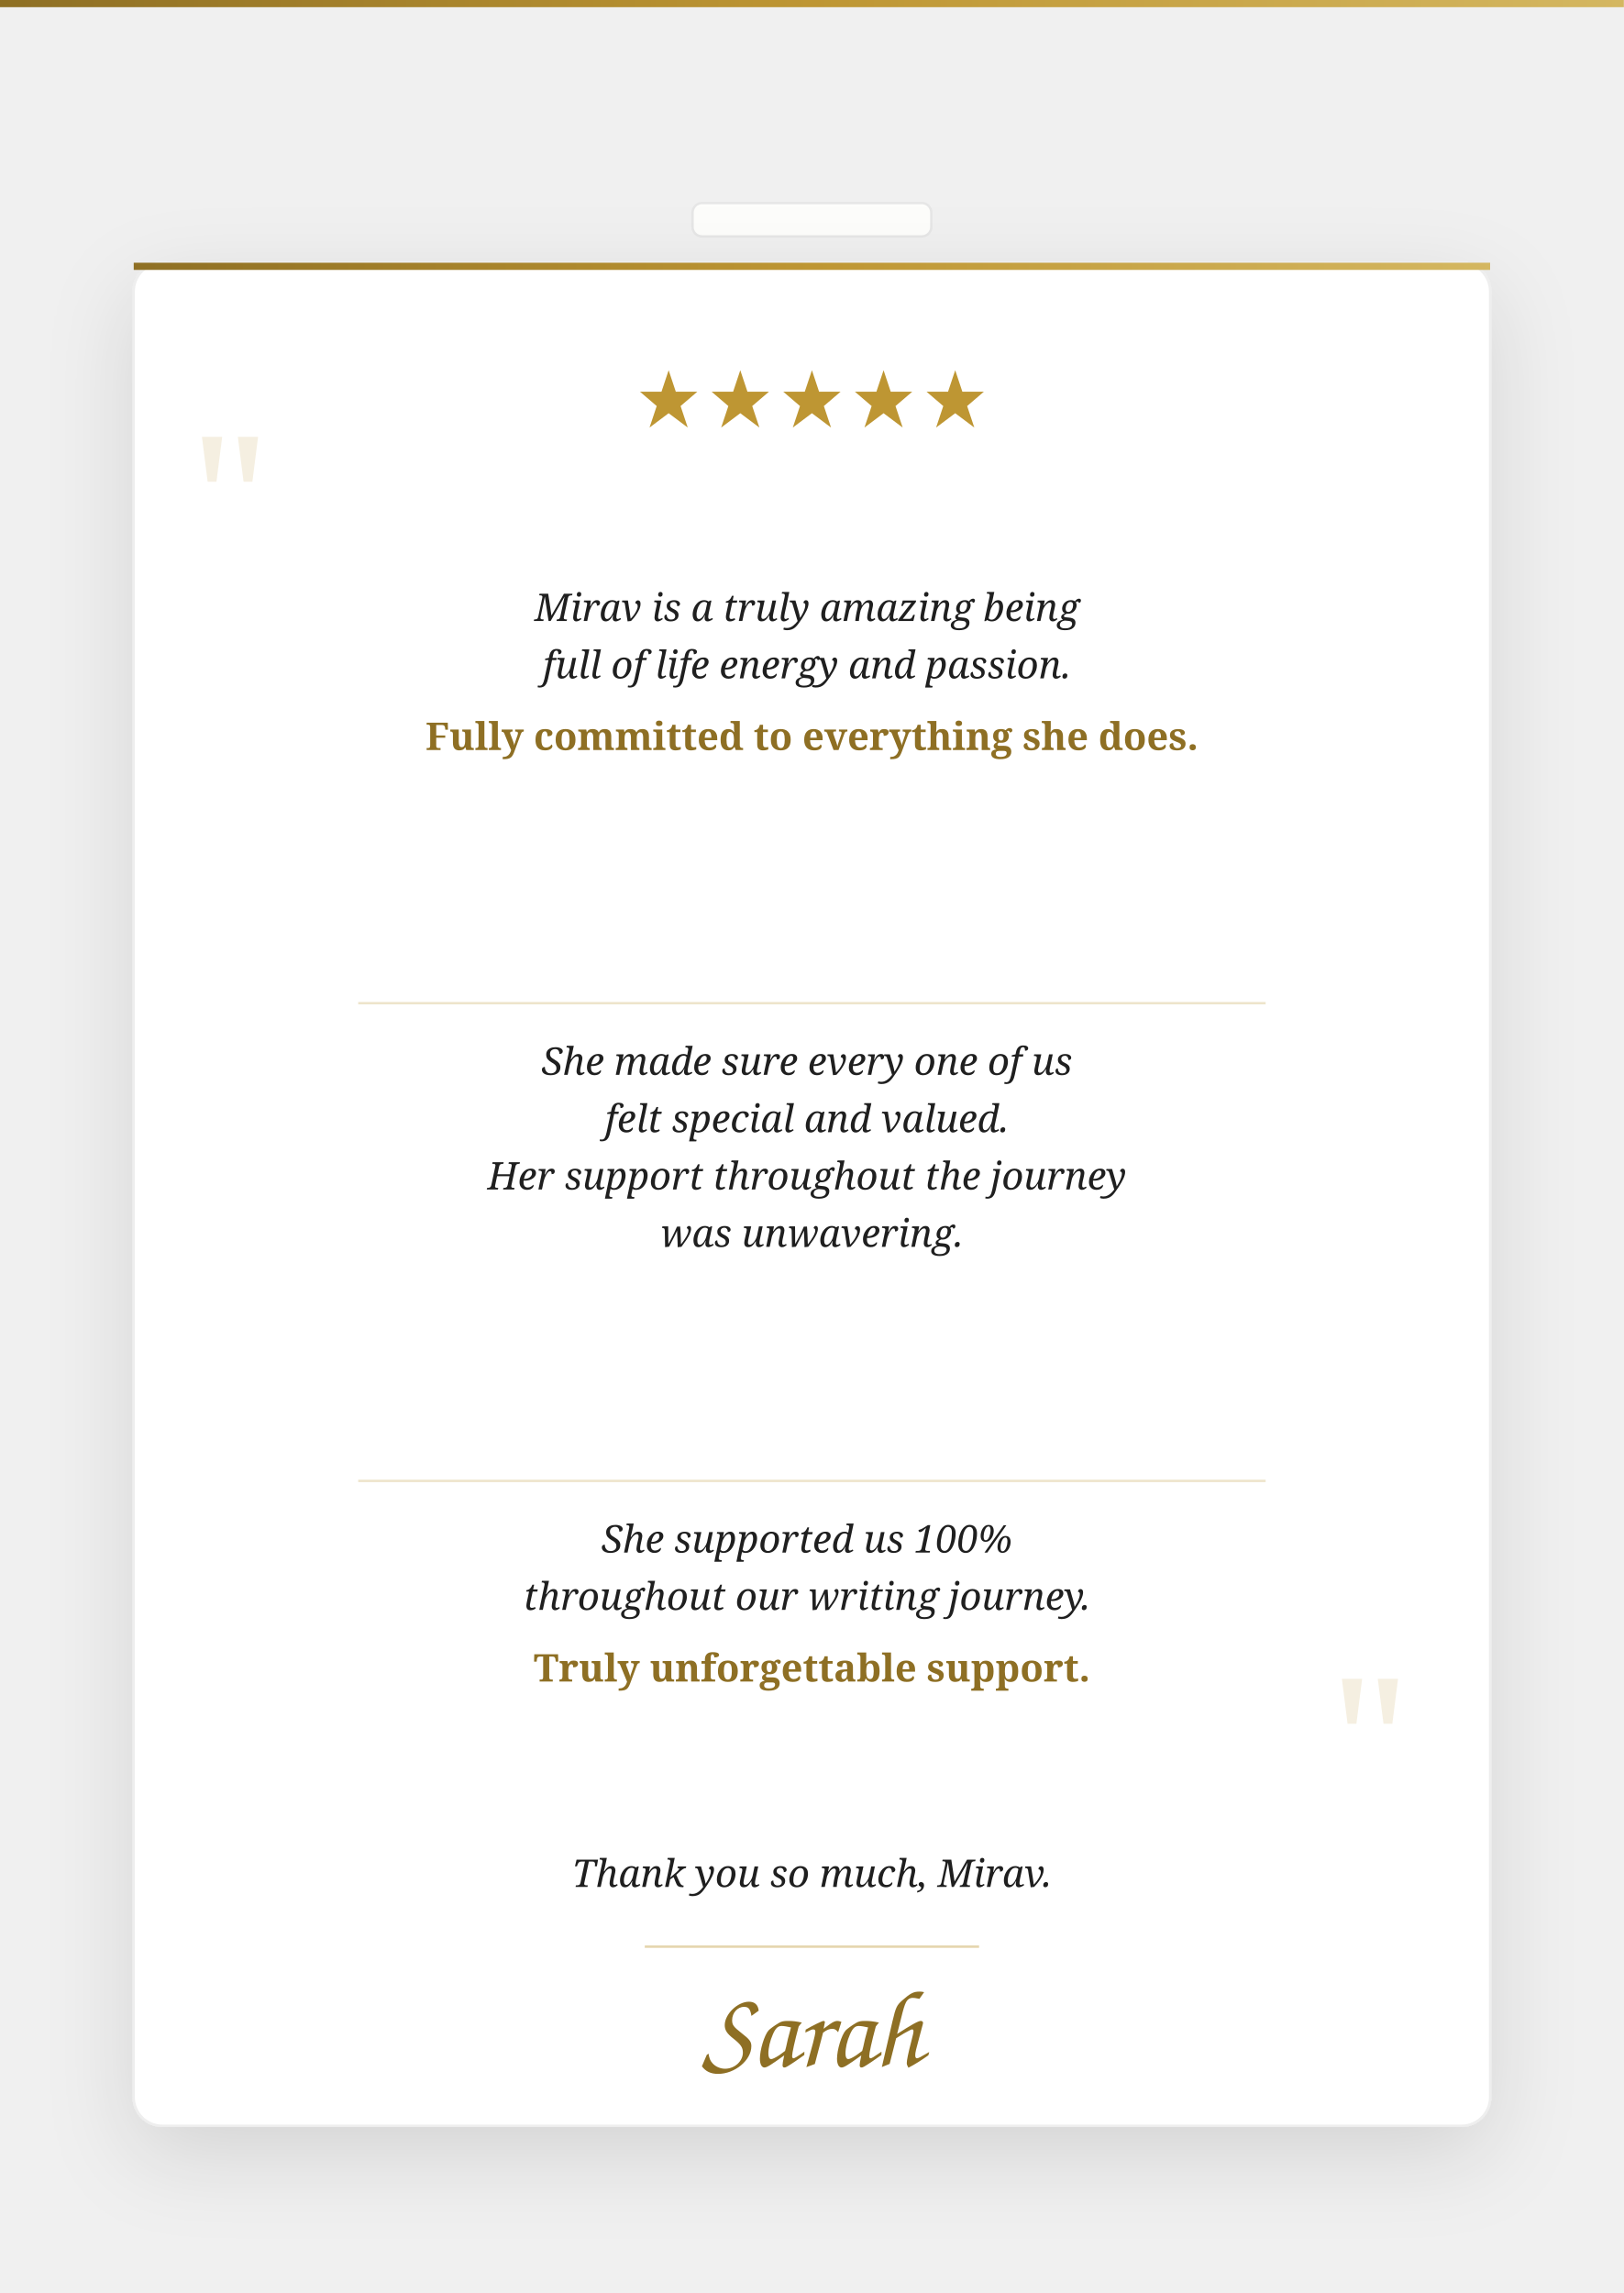
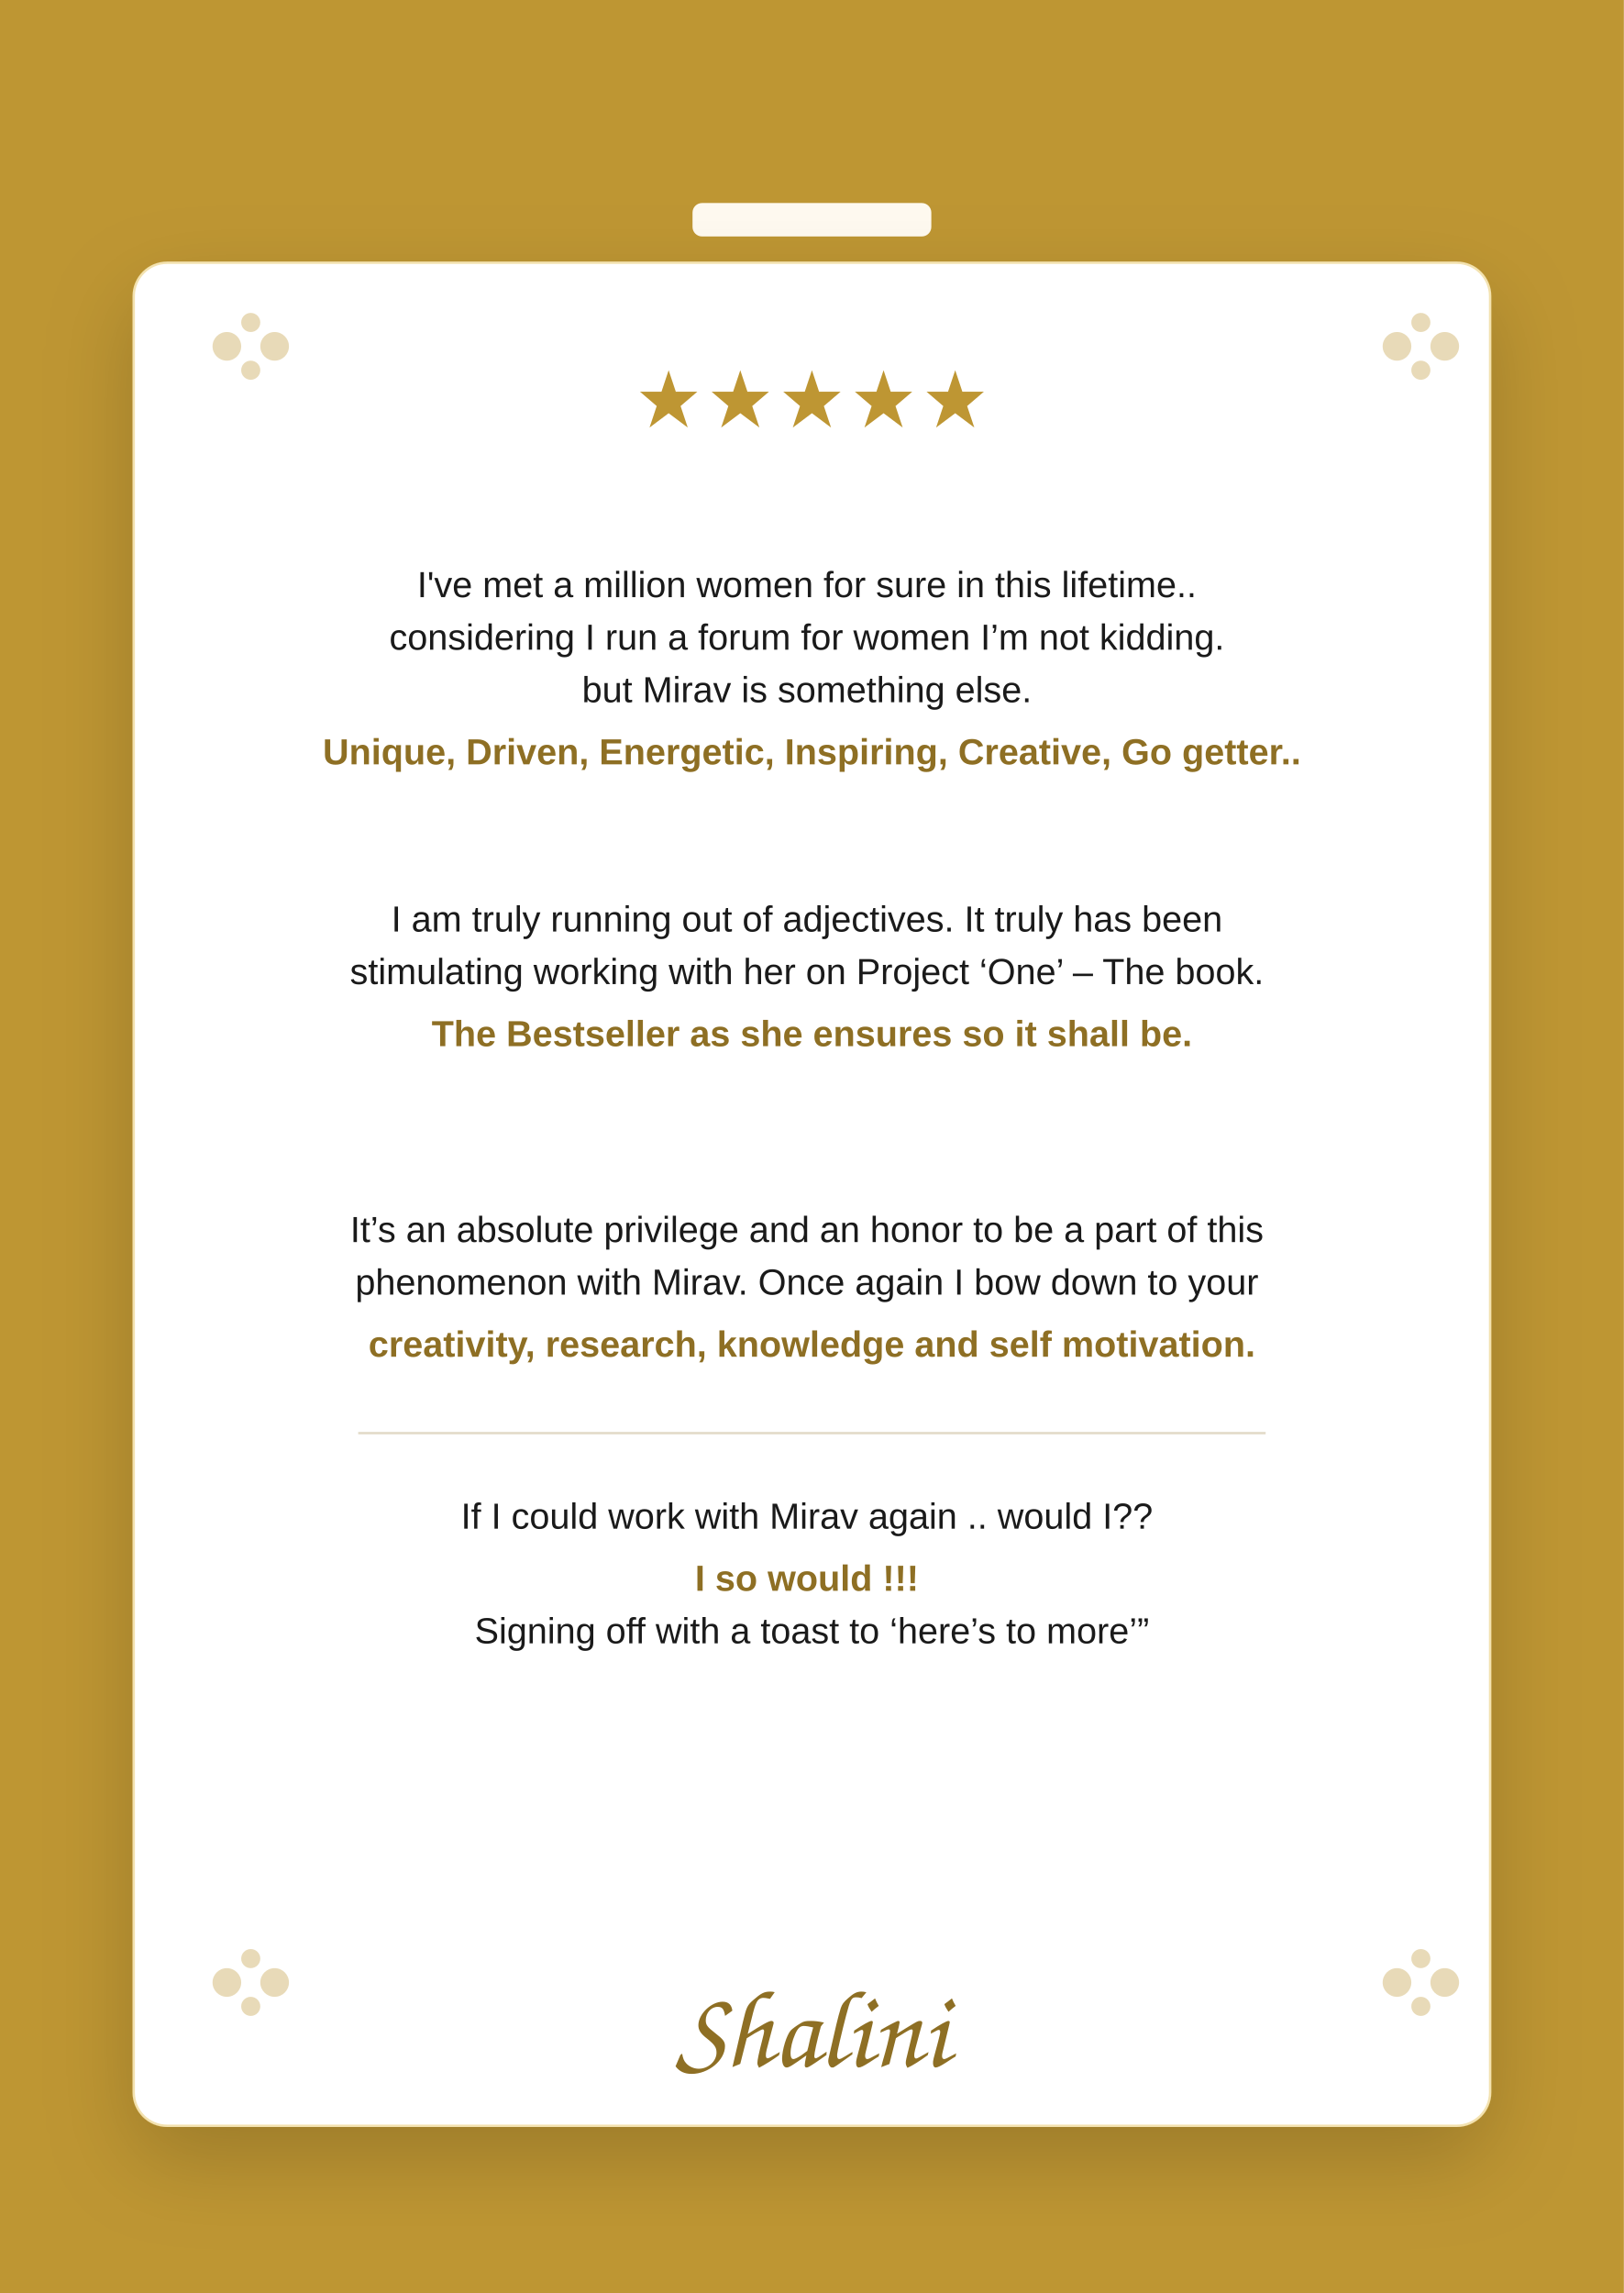
<svg xmlns="http://www.w3.org/2000/svg" width="100%" viewBox="0 0 680 960">
  <defs>
-     <linearGradient id="goldGrad" x1="0" y1="0" x2="1" y2="0">
-       <stop offset="0%" stop-color="#8e6f24" />
-       <stop offset="50%" stop-color="#be9633" />
-       <stop offset="100%" stop-color="#d4b761" />
-     </linearGradient>
    <filter id="shadow">
-       <feDropShadow dx="0" dy="12" stdDeviation="18" flood-color="#000000" flood-opacity="0.12" />
+       <feDropShadow dx="0" dy="14" stdDeviation="18" flood-color="#000000" flood-opacity="0.18" />
    </filter>
  </defs>
-   <rect x="0" y="0" width="680" height="3" fill="url(#goldGrad)" />
-   <rect x="290" y="85" width="100" height="14" fill="#fdfdfb" stroke="#e6e6e6" rx="4" />
-   <rect x="56" y="110" width="568" height="780" rx="12" fill="#ffffff" stroke="#eeeeee" filter="url(#shadow)" />
-   <rect x="56" y="110" width="568" height="3" fill="url(#goldGrad)" />
+   <rect width="680" height="960" fill="#be9633" />
+   <g opacity="0.05" fill="#ffffff">
+     <circle cx="120" cy="160" r="20" />
+     <circle cx="140" cy="160" r="10" />
+     <circle cx="130" cy="140" r="10" />
+     <circle cx="560" cy="200" r="20" />
+     <circle cx="580" cy="200" r="10" />
+     <circle cx="570" cy="180" r="10" />
+     <circle cx="140" cy="820" r="20" />
+     <circle cx="160" cy="820" r="10" />
+     <circle cx="150" cy="800" r="10" />
+     <circle cx="540" cy="820" r="20" />
+     <circle cx="560" cy="820" r="10" />
+     <circle cx="550" cy="800" r="10" />
+   </g>
+   <rect x="290" y="85" width="100" height="14" fill="#fffaf0" rx="4" />
+   <rect x="56" y="110" width="568" height="780" rx="14" fill="#ffffff" stroke="#f3e2b0" filter="url(#shadow)" />
+   <g fill="#be9633" opacity="0.35">
+     <circle cx="95" cy="145" r="6" />
+     <circle cx="105" cy="135" r="4" />
+     <circle cx="115" cy="145" r="6" />
+     <circle cx="105" cy="155" r="4" />
+     <circle cx="585" cy="145" r="6" />
+     <circle cx="595" cy="135" r="4" />
+     <circle cx="605" cy="145" r="6" />
+     <circle cx="595" cy="155" r="4" />
+     <circle cx="95" cy="830" r="6" />
+     <circle cx="105" cy="820" r="4" />
+     <circle cx="115" cy="830" r="6" />
+     <circle cx="105" cy="840" r="4" />
+     <circle cx="585" cy="830" r="6" />
+     <circle cx="595" cy="820" r="4" />
+     <circle cx="605" cy="830" r="6" />
+     <circle cx="595" cy="840" r="4" />
+   </g>
  <g fill="#be9633">
    <path d="M280,155 L283,164 L292,164 L285,170 L288,179 L280,173 L272,179 L275,170 L268,164 L277,164 Z" />
    <path d="M310,155 L313,164 L322,164 L315,170 L318,179 L310,173 L302,179 L305,170 L298,164 L307,164 Z" />
    <path d="M340,155 L343,164 L352,164 L345,170 L348,179 L340,173 L332,179 L335,170 L328,164 L337,164 Z" />
    <path d="M370,155 L373,164 L382,164 L375,170 L378,179 L370,173 L362,179 L365,170 L358,164 L367,164 Z" />
    <path d="M400,155 L403,164 L412,164 L405,170 L408,179 L400,173 L392,179 L395,170 L388,164 L397,164 Z" />
  </g>
-   <text x="80" y="240" font-family="Georgia, serif" font-size="80" fill="#be9633" opacity="0.15">"</text>
-   <text x="340" y="260" text-anchor="middle" font-family="Georgia, serif" font-size="16" fill="#1f1f1f" font-style="italic">
-     <tspan x="340" dy="0">Mirav is a truly amazing being</tspan>
-     <tspan x="340" dy="24">full of life energy and passion.</tspan>
-     <tspan x="340" dy="30" font-style="normal" font-weight="700" fill="#8e6f24">
-       Fully committed to everything she does.
+   <text x="340" y="250" text-anchor="middle" font-family="Arial, sans-serif" font-size="15.2" fill="#1a1a1a">
+     <tspan x="340" dy="0">I've met a million women for sure in this lifetime.. </tspan>
+     <tspan x="340" dy="22">considering I run a forum for women I’m not kidding.</tspan>
+     <tspan x="340" dy="22">but Mirav is something else.</tspan>
+     <tspan x="340" dy="26" font-weight="700" fill="#8e6f24">
+       Unique, Driven, Energetic, Inspiring, Creative, Go getter..
    </tspan>
  </text>
-   <line x1="150" y1="420" x2="530" y2="420" stroke="#be9633" stroke-opacity="0.25" />
-   <text x="340" y="450" text-anchor="middle" font-family="Georgia, serif" font-size="16" fill="#1f1f1f" font-style="italic">
-     <tspan x="340" dy="0">She made sure every one of us</tspan>
-     <tspan x="340" dy="24">felt special and valued.</tspan>
-     <tspan x="340" dy="24">Her support throughout the journey</tspan>
-     <tspan x="340" dy="24">was unwavering.</tspan>
-   </text>
-   <line x1="150" y1="620" x2="530" y2="620" stroke="#be9633" stroke-opacity="0.25" />
-   <text x="340" y="650" text-anchor="middle" font-family="Georgia, serif" font-size="16" fill="#1f1f1f" font-style="italic">
-     <tspan x="340" dy="0">She supported us 100%</tspan>
-     <tspan x="340" dy="24">throughout our writing journey.</tspan>
-     <tspan x="340" dy="30" font-style="normal" font-weight="700" fill="#8e6f24">
-       Truly unforgettable support.
+   <text x="340" y="390" text-anchor="middle" font-family="Arial, sans-serif" font-size="15.2" fill="#1a1a1a">
+     <tspan x="340" dy="0">I am truly running out of adjectives. It truly has been </tspan>
+     <tspan x="340" dy="22">stimulating working with her on Project ‘One’ – The book.</tspan>
+     <tspan x="340" dy="26" font-weight="700" fill="#8e6f24">
+       The Bestseller as she ensures so it shall be.
    </tspan>
  </text>
-   <text x="590" y="760" font-family="Georgia, serif" font-size="80" fill="#be9633" opacity="0.15" text-anchor="end">"</text>
-   <text x="340" y="790" text-anchor="middle" font-family="Georgia, serif" font-size="16" fill="#1f1f1f" font-style="italic">
-     Thank you so much, Mirav.
+   <text x="340" y="520" text-anchor="middle" font-family="Arial, sans-serif" font-size="15.2" fill="#1a1a1a">
+     <tspan x="340" dy="0">It’s an absolute privilege and an honor to be a part of this </tspan>
+     <tspan x="340" dy="22">phenomenon with Mirav. Once again I bow down to your</tspan>
+     <tspan x="340" dy="26" font-weight="700" fill="#8e6f24">
+       creativity, research, knowledge and self motivation.
+     </tspan>
  </text>
-   <line x1="270" y1="815" x2="410" y2="815" stroke="#be9633" stroke-opacity="0.4" />
+   <line x1="150" y1="600" x2="530" y2="600" stroke="#8e6f24" stroke-opacity="0.25" />
+   <text x="340" y="640" text-anchor="middle" font-family="Arial, sans-serif" font-size="15.2" fill="#1a1a1a">
+     <tspan x="340" dy="0">If I could work with Mirav again .. would I??</tspan>
+     <tspan x="340" dy="26" font-weight="700" fill="#8e6f24">
+       I so would !!!
+     </tspan>
+     <tspan x="340" dy="22">Signing off with a toast to ‘here’s to more’”</tspan>
+   </text>
  <text x="340" y="865" text-anchor="middle" font-family="cursive" font-size="46" fill="#8e6f24">
-     Sarah
+     Shalini
  </text>
</svg>
